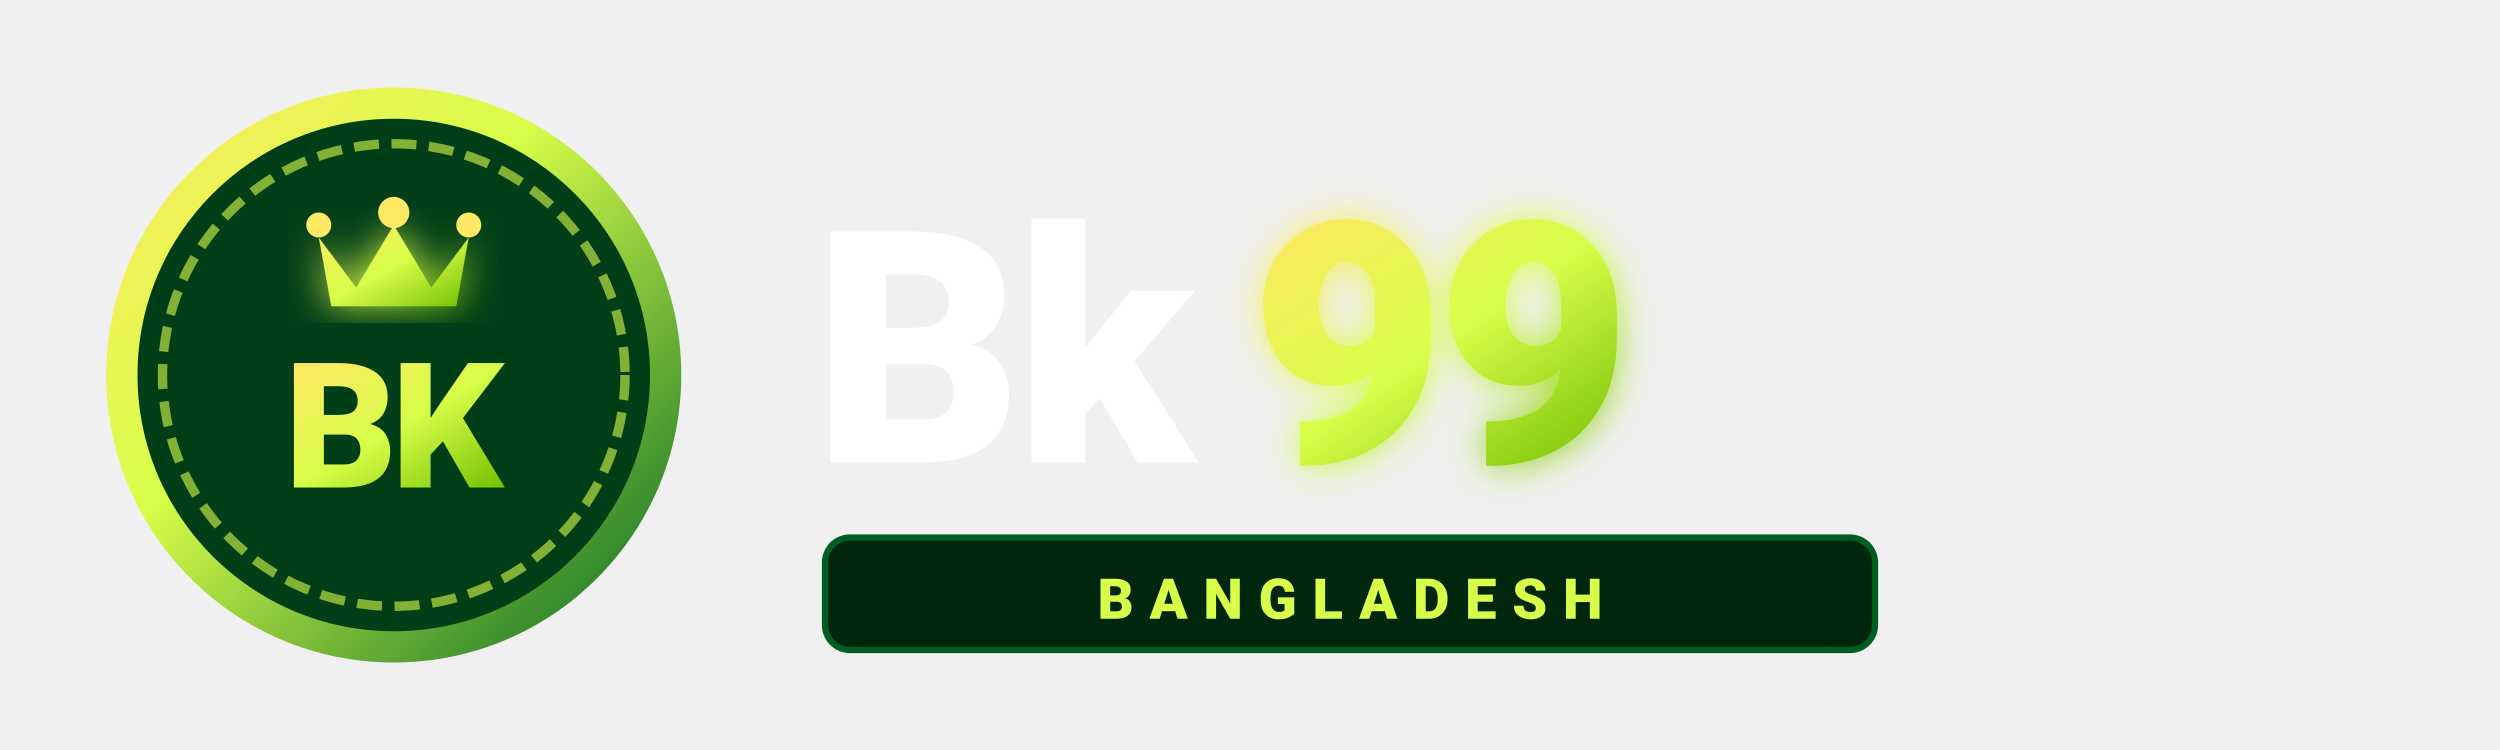
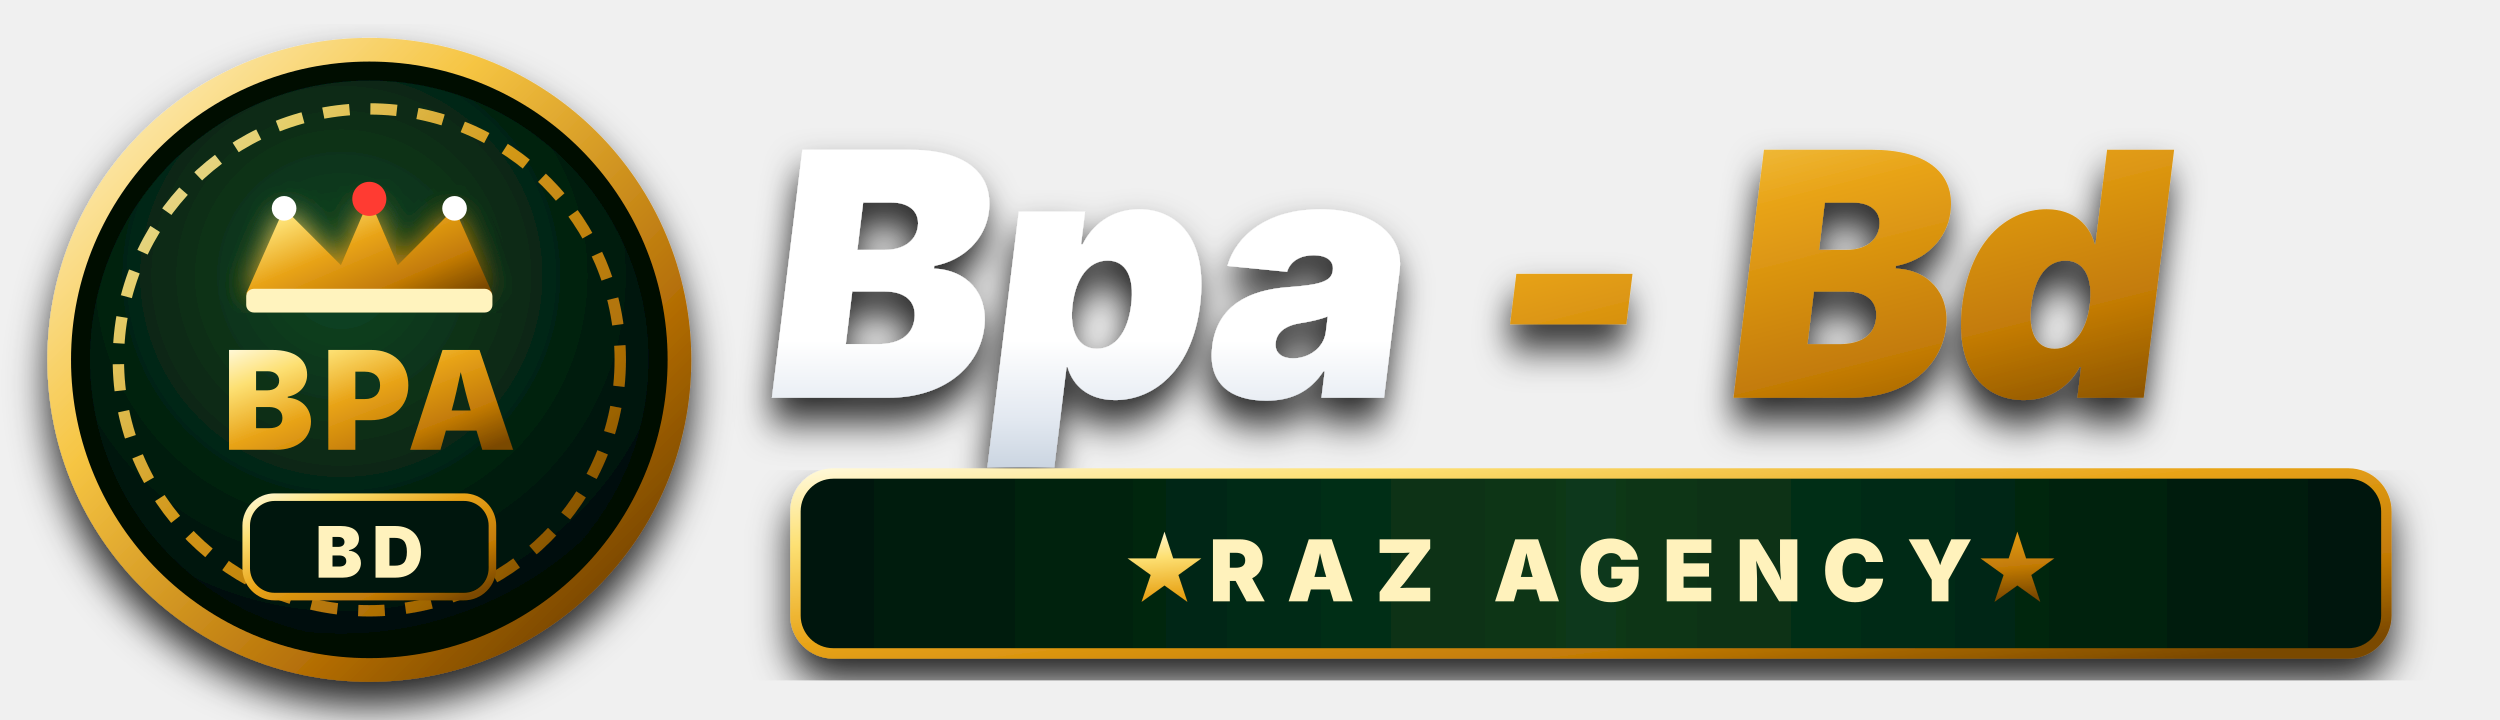
- <svg xmlns="http://www.w3.org/2000/svg" viewBox="0 0 400 120" width="400" height="120">
+ <svg xmlns="http://www.w3.org/2000/svg" viewBox="0 0 264 76" width="264" height="76">
  <defs>
-     <linearGradient id="goldGrad" x1="0%" y1="0%" x2="100%" y2="100%">
-       <stop offset="0%" stop-color="#ffe863" />
-       <stop offset="50%" stop-color="#d8fe49" />
-       <stop offset="100%" stop-color="#73c002" />
+     <linearGradient id="goldSheen" x1="0%" y1="0%" x2="100%" y2="90%">
+       <stop offset="0%" stop-color="#FFF8D6" />
+       <stop offset="20%" stop-color="#FDE073" />
+       <stop offset="48%" stop-color="#E8A317" />
+       <stop offset="78%" stop-color="#C27A06" />
+       <stop offset="100%" stop-color="#7A4800" />
    </linearGradient>
-     <linearGradient id="bgRing" x1="0%" y1="0%" x2="100%" y2="100%">
-       <stop offset="0%" stop-color="#ffe863" />
-       <stop offset="40%" stop-color="#d8fe49" />
-       <stop offset="100%" stop-color="#006524" />
+     <linearGradient id="whiteGloss" x1="0%" y1="0%" x2="0%" y2="100%">
+       <stop offset="0%" stop-color="#FFFFFF" />
+       <stop offset="60%" stop-color="#FFFFFF" />
+       <stop offset="85%" stop-color="#E2E8F0" />
+       <stop offset="100%" stop-color="#CBD5E1" />
    </linearGradient>
-     <filter id="glow" x="-20%" y="-20%" width="140%" height="140%">
-       <feGaussianBlur stdDeviation="3" result="blur" />
-       <feComposite in="SourceGraphic" in2="blur" operator="over" />
+     <linearGradient id="coinRim" x1="0%" y1="0%" x2="100%" y2="100%">
+       <stop offset="0%" stop-color="#FFF9DE" />
+       <stop offset="35%" stop-color="#F6C543" />
+       <stop offset="70%" stop-color="#B26C04" />
+       <stop offset="100%" stop-color="#4E2B00" />
+     </linearGradient>
+     <radialGradient id="badgeRadial" cx="45%" cy="35%" r="65%">
+       <stop offset="0%" stop-color="#0F4724" />
+       <stop offset="65%" stop-color="#052110" />
+       <stop offset="100%" stop-color="#010D06" />
+     </radialGradient>
+     <linearGradient id="plaqueBg" x1="0%" y1="0%" x2="100%" y2="0%">
+       <stop offset="0%" stop-color="#02160A" />
+       <stop offset="50%" stop-color="#08381A" />
+       <stop offset="100%" stop-color="#02160A" />
+     </linearGradient>
+     <filter id="shadow3D" x="-15%" y="-15%" width="130%" height="130%">
+       <feDropShadow dx="0" dy="2.5" stdDeviation="2" flood-color="#000000" flood-opacity="0.85" />
+     </filter>
+     <filter id="softGlow" x="-20%" y="-20%" width="140%" height="140%">
+       <feGaussianBlur stdDeviation="1.5" result="blur" />
+       <feMerge>
+         <feMergeNode in="blur" />
+         <feMergeNode in="SourceGraphic" />
+       </feMerge>
    </filter>
  </defs>
-   <g transform="translate(15, 12)">
-     <circle cx="48" cy="48" r="46" fill="url(#bgRing)" />
-     <circle cx="48" cy="48" r="41" fill="#003e17" />
-     <circle cx="48" cy="48" r="37" fill="none" stroke="#d8fe49" stroke-width="1.5" stroke-dasharray="4,2" opacity="0.6" />
-     <path d="M36 26 L42 34 L48 24 L54 34 L60 26 L58 37 L38 37 Z" fill="url(#goldGrad)" filter="url(#glow)" />
-     <circle cx="36" cy="24" r="2" fill="#ffe863" />
-     <circle cx="48" cy="22" r="2.5" fill="#ffe863" />
-     <circle cx="60" cy="24" r="2" fill="#ffe863" />
-     <text x="48" y="66" font-family="system-ui, -apple-system, 'Segoe UI', Roboto, sans-serif" font-size="28" font-weight="900" fill="url(#goldGrad)" text-anchor="middle" letter-spacing="-1">BK</text>
+   <g transform="translate(4, 3)" filter="url(#shadow3D)">
+     <circle cx="35" cy="35" r="34" fill="url(#coinRim)" />
+     <circle cx="35" cy="35" r="31.5" fill="#010A04" />
+     <circle cx="35" cy="35" r="29.5" fill="url(#badgeRadial)" />
+     <circle cx="35" cy="35" r="26.5" fill="none" stroke="url(#goldSheen)" stroke-width="1.2" stroke-dasharray="2.8, 2.2" opacity="0.9" />
+     <g transform="translate(35, 18)">
+       <path d="M-13 10 L-9 1 L-3 7 L0 0 L3 7 L9 1 L13 10 Z" fill="url(#goldSheen)" filter="url(#softGlow)" />
+       <rect x="-13" y="9.5" width="26" height="2.5" rx="0.8" fill="#FFF3BE" />
+       <circle cx="-9" cy="1" r="1.3" fill="#FFFFFF" />
+       <circle cx="0" cy="0" r="1.8" fill="#FF3B30" />
+       <circle cx="9" cy="1" r="1.3" fill="#FFFFFF" />
+     </g>
+     <text x="35" y="44.5" font-family="system-ui, -apple-system, sans-serif" font-size="14.5" font-weight="950" fill="url(#goldSheen)" text-anchor="middle" letter-spacing="0.8">BPA</text>
+     <rect x="22" y="49.5" width="26" height="10.5" rx="3" fill="#021307" stroke="url(#goldSheen)" stroke-width="0.8" />
+     <text x="35" y="58" font-family="system-ui, -apple-system, sans-serif" font-size="7.5" font-weight="900" fill="#FFF2BD" text-anchor="middle" letter-spacing="1">BD</text>
  </g>
-   <g transform="translate(130, 20)">
-     <text x="0" y="54" font-family="system-ui, -apple-system, 'Segoe UI', Roboto, sans-serif" font-size="52" font-weight="900" fill="#ffffff" letter-spacing="-1">Bk</text>
-     <text x="70" y="54" font-family="system-ui, -apple-system, 'Segoe UI', Roboto, sans-serif" font-size="54" font-weight="950" fill="url(#goldGrad)" letter-spacing="-1.5" filter="url(#glow)">99</text>
-     <rect x="2" y="66" width="168" height="18" rx="4" fill="#00260e" stroke="#005e22" stroke-width="1" />
-     <text x="86" y="79" font-family="system-ui, -apple-system, 'Segoe UI', Roboto, sans-serif" font-size="9" font-weight="800" fill="#d8fe49" text-anchor="middle" letter-spacing="2.5">BANGLADESH</text>
+   <g transform="translate(84, 8)">
+     <g transform="skewX(-7)" filter="url(#shadow3D)">
+       <text x="0" y="34" font-family="system-ui, -apple-system, 'Montserrat', sans-serif" font-size="36" font-weight="950" letter-spacing="-0.5">
+         <tspan fill="url(#whiteGloss)">Bpa</tspan>
+         <tspan fill="url(#goldSheen)" dx="1">-</tspan>
+         <tspan fill="url(#goldSheen)" dx="1" filter="url(#softGlow)">Bd</tspan>
+       </text>
+     </g>
+     <g transform="translate(0, 42)" filter="url(#shadow3D)">
+       <rect x="0" y="0" width="168" height="19" rx="4" fill="url(#plaqueBg)" stroke="url(#goldSheen)" stroke-width="1.1" />
+       <line x1="10" y1="2" x2="158" y2="2" stroke="url(#goldSheen)" stroke-width="0.6" opacity="0.6" />
+       <text x="84" y="13.5" font-family="system-ui, -apple-system, sans-serif" font-size="9" font-weight="900" fill="#FFF2BC" text-anchor="middle" letter-spacing="2.2">
+         <tspan fill="url(#goldSheen)">★ </tspan>RAZ AGENCY<tspan fill="url(#goldSheen)"> ★</tspan>
+       </text>
+     </g>
  </g>
</svg>
